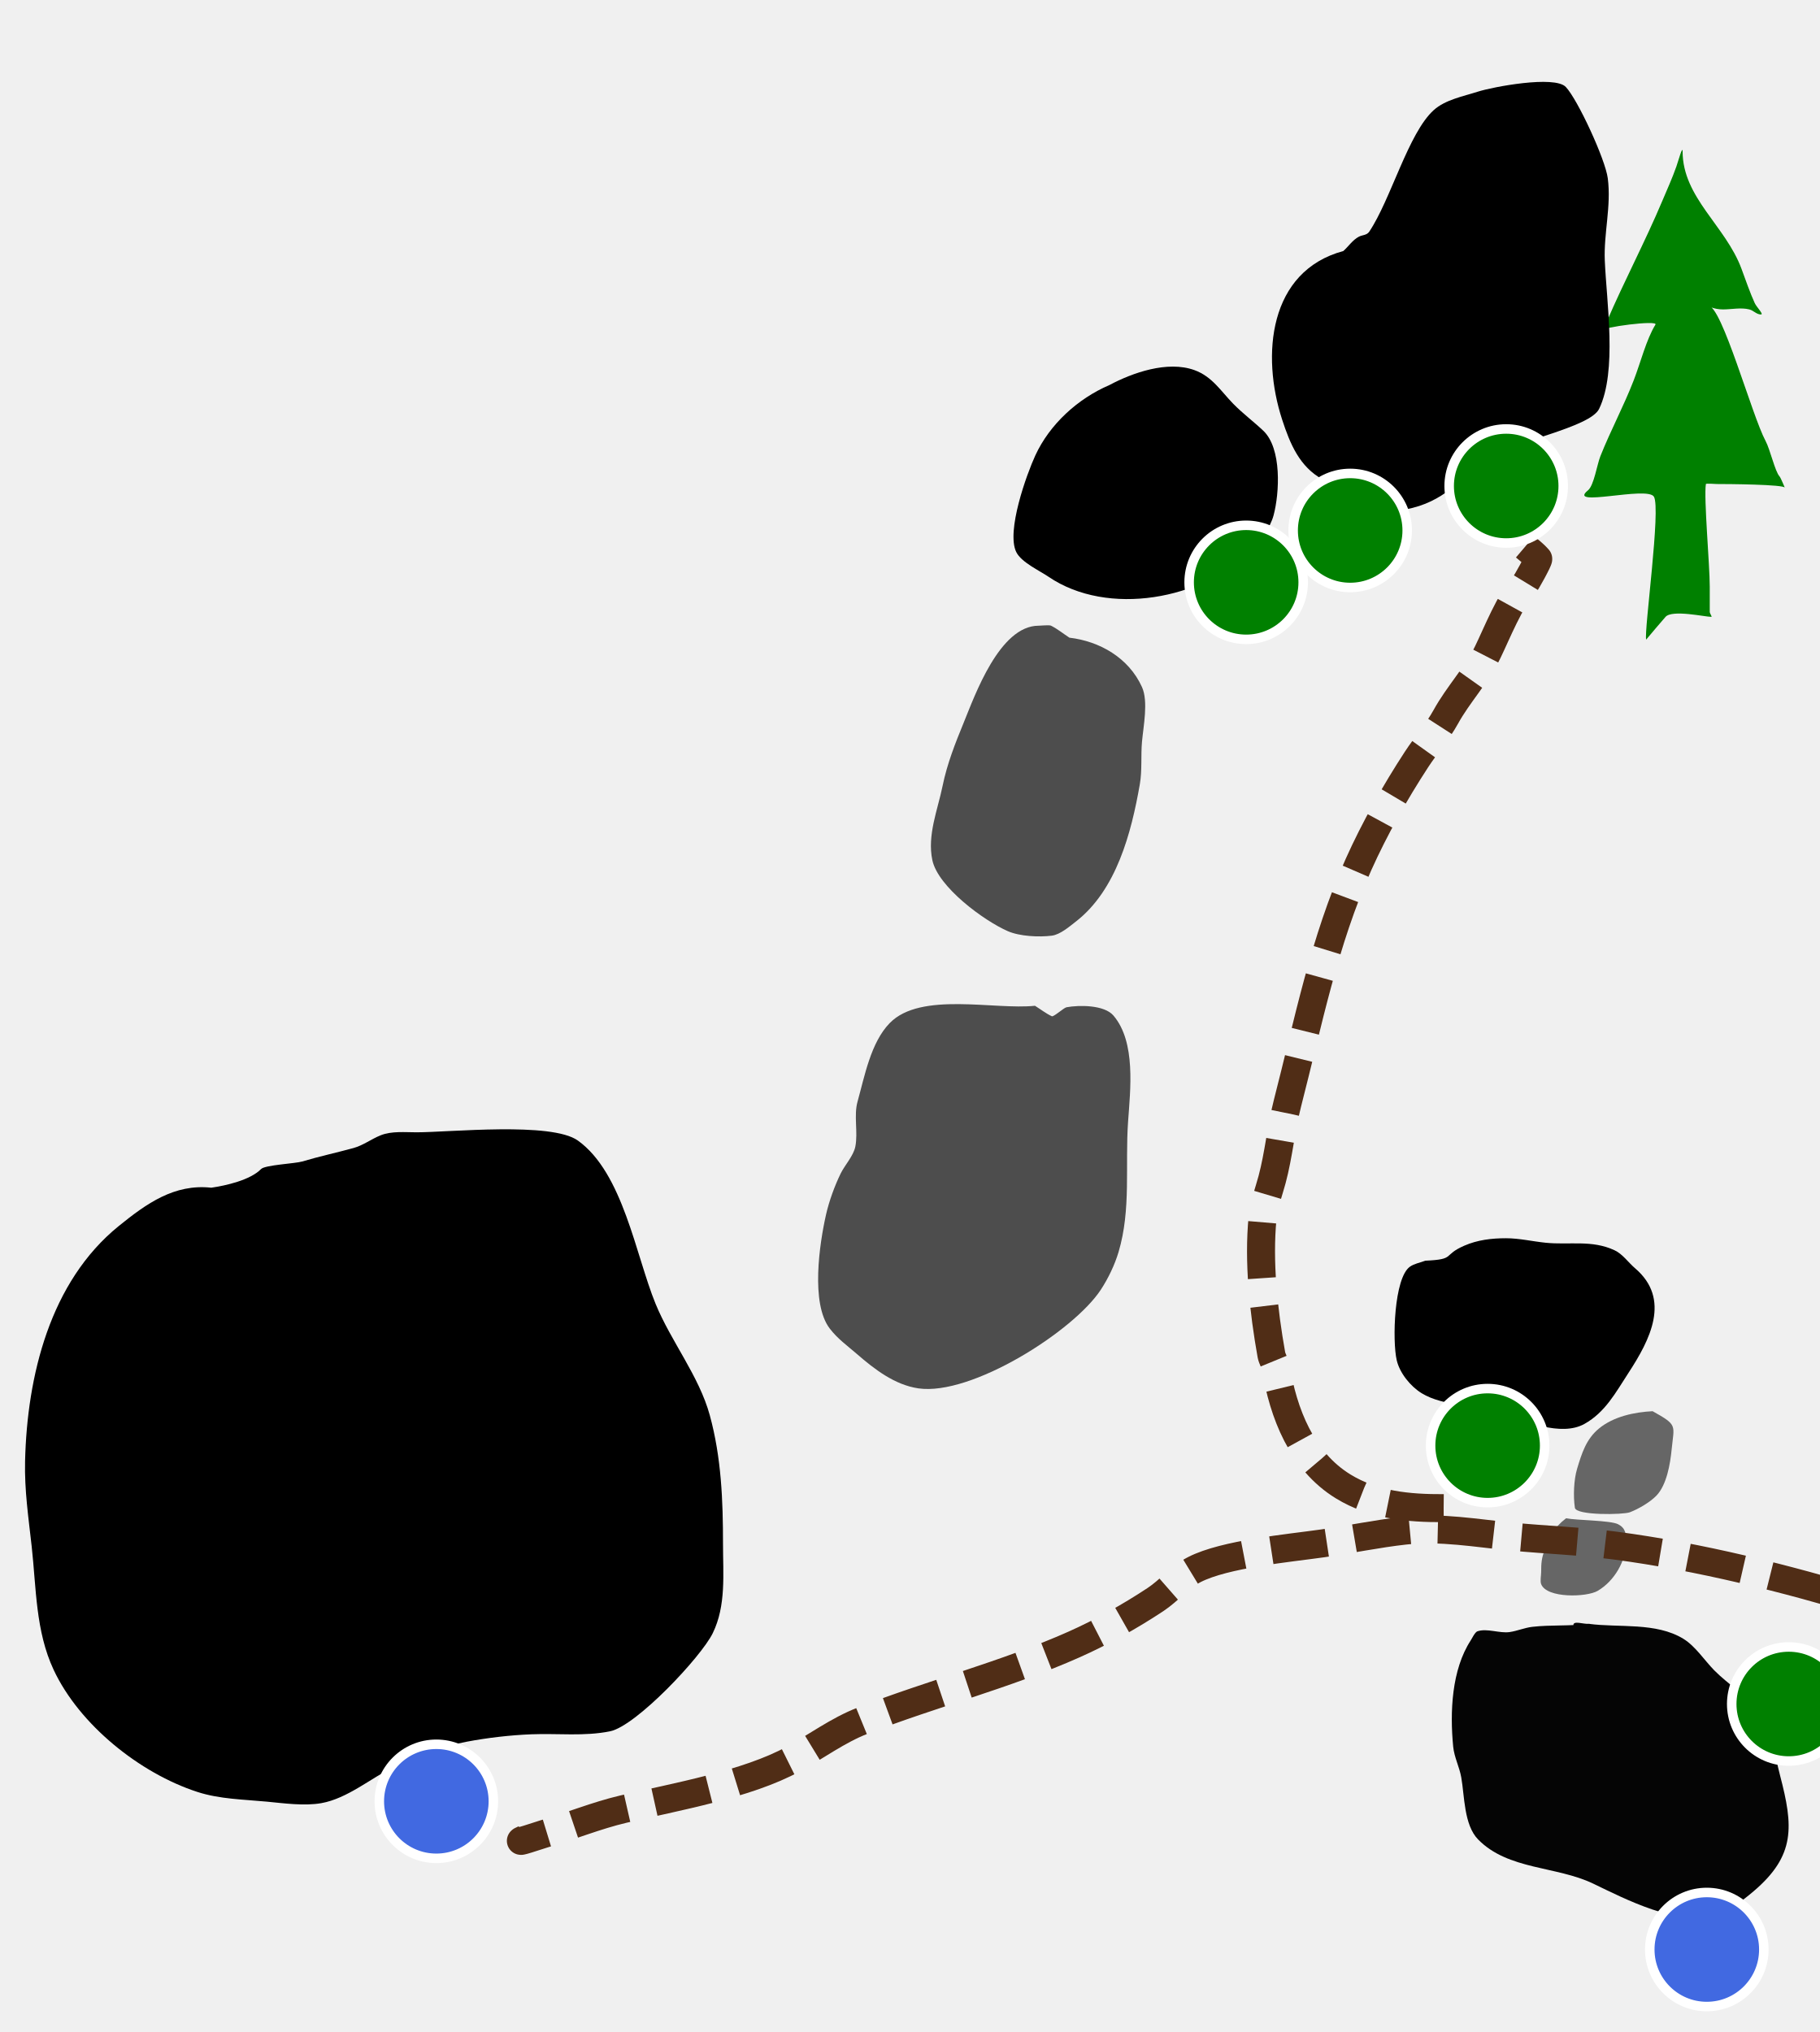
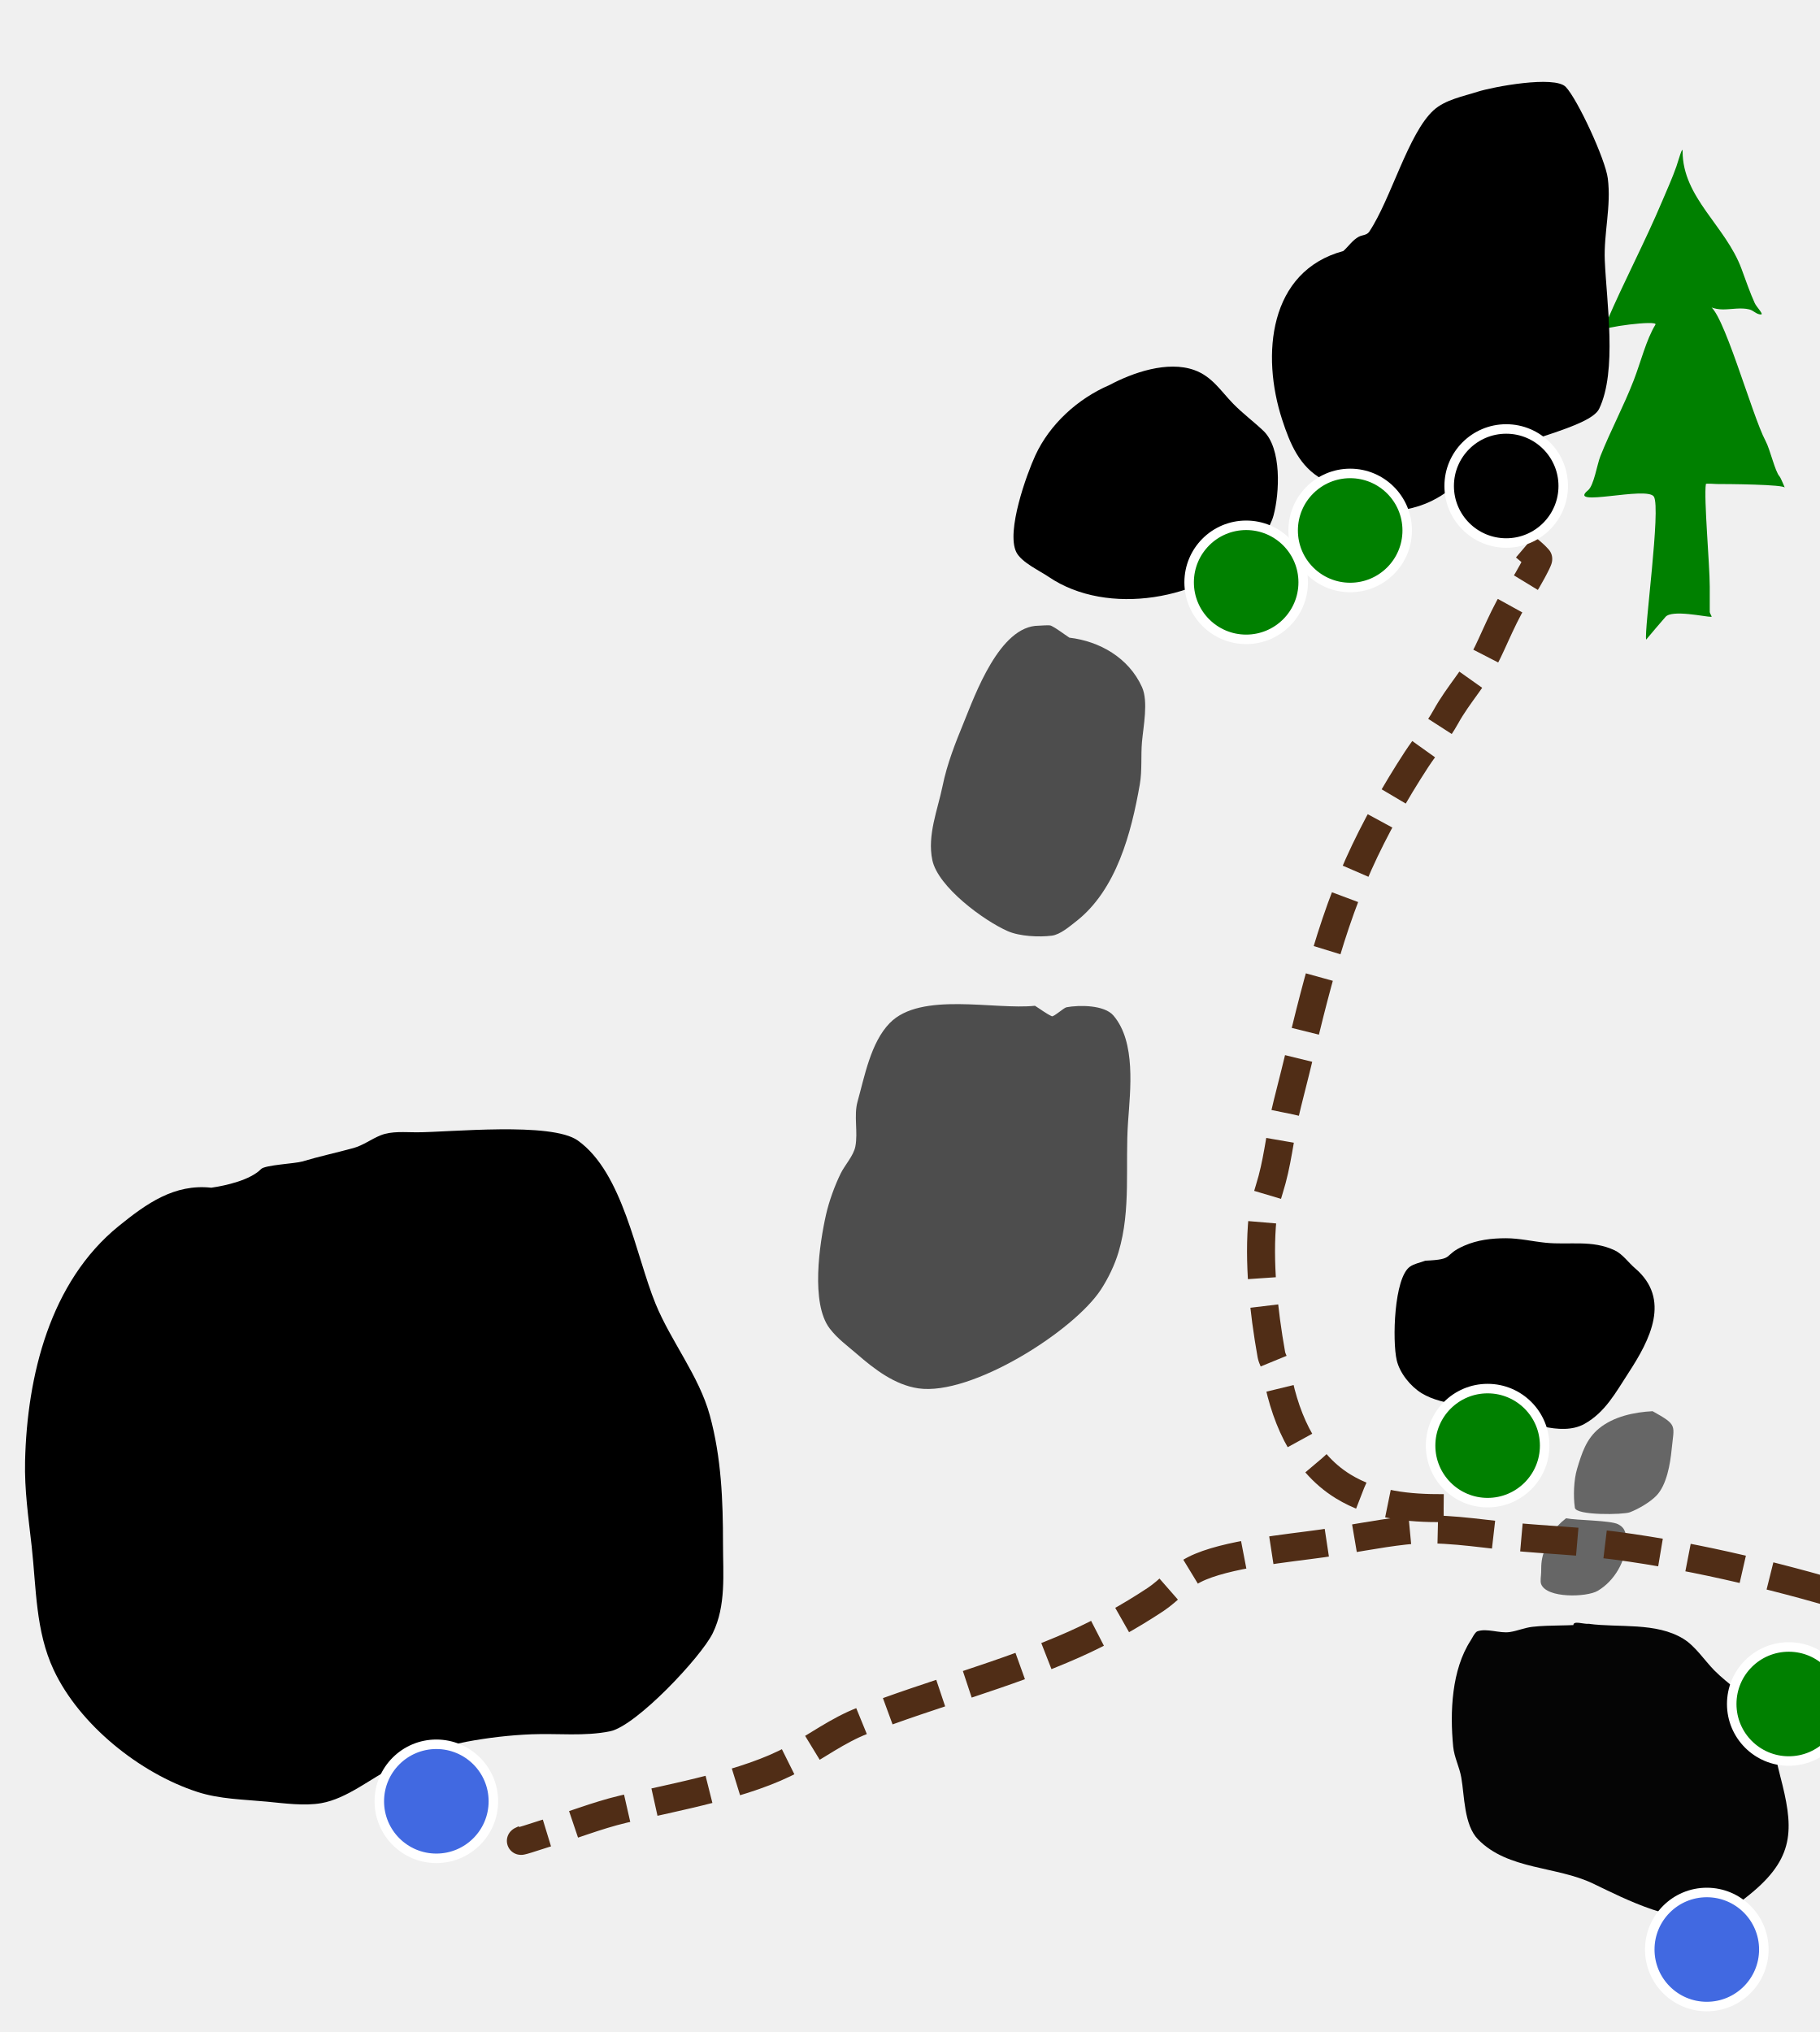
<svg xmlns="http://www.w3.org/2000/svg" width="1388.052" height="1550" viewBox="0 0 1388.052 1550" version="1.1" id="svg5">
  <defs id="defs2">
    <marker style="overflow:visible" id="TriangleStart" refX="0" refY="0" orient="auto-start-reverse" markerWidth="3.324" markerHeight="3.843" viewBox="0 0 5.324 6.155" preserveAspectRatio="xMidYMid">
      <path transform="scale(0.5)" style="fill:context-stroke;fill-rule:evenodd;stroke:context-stroke;stroke-width:1pt" d="M 5.77,0 -2.88,5 V -5 Z" id="path135" />
    </marker>
  </defs>
  <g id="layer1" transform="translate(108.4805,82.99133)">
    <path style="fill:#050505;stroke-width:21.352" d="m 1103.363,1155.659 c -3.914,0.381 -12.124,-2.762 -11.742,1.142 0.381,3.904 15.643,-1.64 11.742,-1.142 -14.619,1.867 -28.688,0.654 -43.056,2.285 -5.872,0.666 -11.466,3.142 -17.334,3.998 -7.681,1.121 -17.22,-3.085 -24.604,-0.572 -1.836,0.626 -4.306,5.74 -5.033,6.854 -14.634,22.42 -15.998,54.768 -13.42,81.099 0.802,8.186 4.726,15.415 6.151,23.416 2.543,14.287 1.998,36.308 12.861,47.403 22.859,23.348 59.682,20.186 87.79,33.696 24.25,11.656 64.768,32.803 92.822,23.987 11.268,-3.541 20.791,-10.747 29.636,-18.276 32.081,-27.306 30.097,-49.78 20.13,-87.953 -4.688,-17.956 -5.761,-31.956 -16.216,-47.974 -8.163,-12.506 -23.754,-21.977 -34.109,-32.554 -7.416,-7.574 -14.369,-18.4 -23.485,-23.987 -20.867,-12.788 -48.954,-8.335 -72.133,-11.422 z" id="path260" />
    <path style="fill:#000000;stroke-width:21.352" d="m 978.668,878.666 c -3.914,1.523 -8.311,2.151 -11.743,4.569 -12.12,8.537 -13.538,56.493 -10.065,71.39 2.277,9.769 10.523,19.927 19.012,25.129 16.697,10.232 42.689,9.013 61.509,15.42 16.946,5.769 44.698,17.984 62.627,7.996 15.983,-8.904 23.942,-24.116 33.55,-38.836 16.575,-25.395 32.687,-56.419 5.032,-79.957 -5.098,-4.339 -9.395,-10.8 -15.657,-13.707 -17.386,-8.072 -34.259,-3.842 -52.562,-5.711 -9.953,-1.017 -20.105,-3.427 -30.195,-3.427 -10.985,0 -21.73,1.271 -31.873,5.711 -16.936,7.414 -6.11,10.377 -29.636,11.422 z" id="path262" />
    <path style="fill:#666666;stroke-width:21.352" d="m 1086.029,1075.131 c -10.039,7.805 -12.118,13.823 -16.216,23.987 -2.516,6.241 -2.796,10.418 -2.796,17.134 0,2.466 -0.908,6.819 0,9.138 4.289,10.951 34.729,10 43.056,5.14 12.957,-7.562 21.808,-23.105 21.808,-37.694 0,-5.687 -0.482,-10.241 -6.151,-13.136 -5.951,-3.039 -31.695,-2.933 -39.701,-4.569 z" id="path390" />
    <path style="fill:#666666;stroke-width:21.352" d="m 1152.011,993.461 c -13.97,0.721 -29.653,4.012 -40.819,13.136 -9.835,8.036 -13.196,18.96 -16.775,30.84 -2.508,8.325 -2.997,20.941 -1.677,29.698 0.898,5.964 36.897,5.357 41.938,3.427 6.57,-2.517 15.248,-7.578 20.13,-12.565 8.023,-8.194 10.678,-24.531 11.743,-35.41 1.835,-18.741 4.875,-18.312 -14.538,-29.127 z" id="path455" />
    <path style="fill:#008000;stroke-width:28.55" d="m 1147.093,404.917 c -1.602,-7.369 11.378,-100.145 5.916,-109.055 -5.105,-8.328 -66.81,8.654 -50.285,-4.825 4.577,-3.733 6.836,-19.457 9.466,-26.057 7.928,-19.897 17.676,-37.855 25.438,-57.905 5.396,-13.936 9.505,-30.947 16.564,-42.464 2.228,-3.634 -41.411,1.898 -41.411,4.826 0,3.148 3.026,-4.157 4.141,-6.756 13.589,-31.669 29.191,-60.845 42.594,-92.648 3.618,-8.586 7.493,-17.049 10.649,-26.057 1.409,-4.022 4.733,-16.188 4.733,-11.581 0,35.422 32.869,56.878 44.961,89.753 2.946,8.01 6.654,18.654 10.057,26.057 1.422,3.093 7.139,8.686 4.733,8.686 -3.421,0 -5.551,-3.026 -8.874,-3.86 -6.382,-1.602 -13.629,0 -20.114,0 -7.151,0 -12.029,-2.895 -11.24,-2.895 10.458,0 33.252,83.64 43.778,103.264 3.51,6.543 7.175,23.244 10.649,27.022 1.039,1.13 4.141,9.169 4.141,8.686 0,-2.632 -44.708,-2.895 -52.06,-2.895 -0.672,0 -8.194,-0.579 -8.282,0 -1.649,10.76 2.958,61.815 2.958,78.172 0,6.434 0,12.868 0,19.302 0,1.432 2.082,3.86 1.183,3.86 -4.759,0 -29.868,-5.687 -34.904,0 -4.997,5.643 -9.86,11.581 -14.79,17.372 z" id="path745-7" />
    <path style="fill:#000000;stroke-width:22.658" d="m 916.106,108.499 c -56.861,15.362 -62.741,79.358 -46.622,128.671 5.992,18.331 13.24,36.002 30.898,45.543 14.195,7.669 47.418,25.79 62.923,22.938 30.57,-5.623 41.348,-23.517 64.654,-39.595 18.199,-12.556 76.373,-22.793 83.29,-37.219 13.833,-28.852 5.662,-81.036 4.302,-113.071 -0.883,-20.8 5.024,-41.365 2.287,-62.712 -1.874,-14.622 -23.048,-60.264 -32.024,-69.711 -8.551,-8.999 -55.896,-0.029 -67.177,3.613 -10.899,3.519 -24.738,6.065 -33.583,14.07 -19.369,17.529 -32.679,68.11 -49.146,92.689 -1.901,2.837 -5.238,2.422 -7.974,3.866 -4.732,2.497 -7.812,7.362 -11.827,10.92 z" id="path769" />
    <path style="fill:#000000;stroke-width:21.352" d="m 737.665,210.746 c -24.057,10.339 -45.492,29.846 -56.476,53.685 -6.633,14.396 -22.299,57.822 -14.538,73.674 3.836,7.837 17.772,14.195 24.604,18.847 45.132,30.731 117.635,17.491 154.89,-20.56 6.723,-6.866 14.25,-16.813 16.775,-26.272 4.554,-17.053 6.372,-51.069 -7.828,-64.537 -7.373,-6.993 -15.68,-13.16 -22.926,-20.56 -9.485,-9.688 -16.045,-20.801 -29.636,-25.7 -20.55,-7.408 -47.174,1.996 -64.864,11.422 z" id="path773" />
    <path style="fill:#4d4d4d;stroke-width:21.352" d="m 707.201,403.427 c -4.66,-3.046 -9.02,-6.605 -13.979,-9.138 -1.367,-0.698 -7.818,0 -9.506,0 -29.846,0 -48.697,53.329 -57.035,73.674 -6.54,15.957 -12.773,31.665 -16.216,48.545 -3.692,18.102 -11.818,37.526 -7.828,56.541 4.316,20.573 39.388,46.287 57.595,54.256 9.057,3.964 23.827,4.668 33.55,3.427 6.424,-0.82 13.661,-7.123 18.453,-10.851 30.869,-24.022 42.209,-67.689 48.648,-104.515 1.887,-10.793 0.716,-21.754 1.678,-32.554 1.043,-11.717 4.946,-30.746 0,-41.692 -10.149,-22.46 -32.422,-34.991 -55.358,-37.694 z" id="path873" />
    <path style="fill:#4d4d4d;stroke-width:21.352" d="m 680.92,684.205 c -30.797,3.298 -87.059,-11.026 -110.716,13.136 -14.551,14.862 -19.232,40.764 -24.604,59.968 -2.985,10.67 0.459,23.358 -1.678,34.267 -1.383,7.065 -8.067,14.195 -11.183,20.56 -4.587,9.371 -8.874,21.189 -11.183,31.412 -5.005,22.151 -11.813,67.626 2.796,86.81 5.98,7.853 13.249,12.959 20.689,19.418 13.331,11.574 28.855,23.628 46.97,26.272 40.315,5.882 118.444,-43.537 139.234,-75.388 5.568,-8.531 10.5,-18.757 13.42,-28.556 9.721,-32.624 4.942,-66.097 7.269,-99.375 1.693,-24.203 6.164,-60.85 -11.183,-81.099 -6.955,-8.119 -26.066,-8.087 -35.787,-6.282 -2.024,0.376 -9.809,7.501 -11.183,6.853 -4.567,-2.153 -8.574,-5.33 -12.861,-7.996 z" id="path960" />
    <path style="fill:#000000;stroke-width:21.352" d="m 52.681,822.987 c -28.226,-3.093 -49.459,12.149 -70.456,29.127 -52.702,42.614 -70.03,114.695 -71.574,179.332 -0.533,22.291 2.581,43.075 5.033,65.108 3.539,31.812 2.88,64.561 16.775,94.235 19.576,41.807 65.626,78.803 109.597,93.093 17.074,5.549 35.445,5.732 53.121,7.425 12.888,1.234 28.462,3.417 41.379,1.142 19.875,-3.5 37.966,-19.134 55.917,-27.985 16.547,-8.159 36.669,-15.418 54.799,-18.847 16.098,-3.045 33.405,-5.069 49.766,-5.711 19.914,-0.783 40.272,1.711 59.831,-2.284 19.884,-4.062 69.372,-56.611 78.284,-74.817 10.305,-21.049 7.828,-45.189 7.828,-67.963 0,-33.282 -1.239,-65.93 -10.065,-98.233 -8.209,-30.045 -29.591,-56.335 -41.379,-85.097 -15.106,-36.857 -24.756,-99.826 -59.272,-124.504 -20.176,-14.425 -97.849,-6.282 -123.018,-6.282 -8.732,0 -18.983,-1.079 -27.399,2.284 -7.081,2.83 -13.298,7.676 -20.689,9.709 -13.075,3.595 -26.227,6.4 -39.142,10.28 -5.218,1.567 -28.307,2.64 -31.314,5.711 -8.328,8.505 -26.89,12.653 -38.024,14.278 z" id="path962" />
    <path style="fill:none;stroke:#502d16;stroke-width:21.354;stroke-dasharray:42.708, 21.354;stroke-dashoffset:0;stroke-opacity:1;marker-start:url(#TriangleStart)" d="m 2346.4,1513.471 c -26.173,-11.943 -35.464,-39.051 -55.358,-57.112 -12.801,-11.622 -30.046,-16.596 -43.056,-27.985 -13.685,-11.981 -20.272,-27.507 -35.787,-37.694 -17.827,-11.705 -39.008,-18.153 -58.713,-25.701 -3.711,-1.421 -6.939,-4.669 -10.625,-6.282 -17.867,-7.821 -37.108,-13.637 -55.358,-20.56 -37.77,-14.329 -77.381,-23.854 -116.307,-34.267 -25.632,-6.857 -49.756,-16.162 -74.929,-23.987 -30.932,-9.615 -63.25,-16.366 -95.059,-22.274 -61.291,-11.382 -123.117,-19.985 -184.526,-30.84 -22.627,-4 -45.756,-5.985 -68.219,-10.851 -16.009,-3.468 -30.279,-11.668 -45.852,-14.849 -9.642,-1.97 -19.56,-2.418 -29.077,-5.14 -53.421,-15.277 -103.832,-39.887 -157.127,-55.97 -62.681,-18.915 -127.907,-35.409 -192.914,-43.976 -26.154,-3.447 -52.611,-4.342 -78.843,-6.854 -26.982,-2.584 -54.302,-7.587 -81.639,-4.569 -20.927,2.311 -41.767,6.719 -62.627,9.709 -25.901,3.713 -74.379,8 -97.855,19.989 -11.195,5.717 -19.228,15.955 -29.636,22.845 -19.446,12.873 -40.75,24.776 -62.068,34.267 -52.295,23.282 -108.336,37.453 -161.6,58.254 -18.666,7.29 -35.079,19.545 -52.562,29.127 -35.417,19.41 -89.983,28.897 -129.728,38.265 -20.613,4.859 -40.198,12.954 -60.39,18.847 -2.909,0.849 -25.27,8.451 -15.098,3.998" id="path964" />
    <path style="fill:none;stroke:#502d16;stroke-width:21.354;stroke-dasharray:42.708, 21.354;stroke-dashoffset:0;stroke-opacity:1" d="m 992.647,1067.426 c -26.749,0.125 -53.31,-2.286 -76.606,-16.562 -31.692,-19.421 -45.747,-55.9 -51.444,-90.808 -0.534,-3.274 -2.765,-6.396 -3.355,-9.709 -5.927,-33.293 -10.013,-70.784 -6.71,-104.515 0.982,-10.03 4.7,-19.506 7.269,-29.127 5.077,-19.014 6.821,-39.151 11.743,-58.254 15.899,-61.708 27.86,-123.402 54.24,-182.187 12.254,-27.307 27.783,-54.845 44.175,-79.957 7.2,-11.031 15.95,-20.902 22.367,-32.554 9.346,-16.97 23.315,-31.636 31.873,-49.116 6.835,-13.963 17.242,-40.455 27.959,-51.401 1.357,-1.386 11.249,-19.245 10.624,-19.989 -2.705,-3.223 -7.106,-6.619 -10.065,-9.138" id="path1951" />
    <circle id="path3073" style="fill:#4169e1;fill-opacity:1;stroke:#FFFFFF;stroke-width:7.25;stroke-dasharray:none;stroke-opacity:1" cx="224.332" cy="1291.035" r="43.5" />
    <text id="path3073_label" style="font-size:37.333px;fill:#ffffff;fill-opacity:1;stroke:#ff0000;stroke-width:14.5;stroke-dasharray:none;stroke-opacity:1" x="192.432" y="1306.986">
      <text id="path3073_text" style="font-style:normal;font-variant:normal;font-weight:normal;font-stretch:normal;font-size:54.085px;font-family:'Courier New';-inkscape-font-specification:'Courier New';fill:#FFFFFF;fill-opacity:1;stroke:none" x="192.432" y="1306.986">12</text>
    </text>
    <circle id="path3073-9" style="fill:#008000;fill-opacity:1;stroke:#FFFFFF;stroke-width:7.25;stroke-dasharray:none;stroke-opacity:1" cx="842.016" cy="361.207" r="43.5" />
    <text id="path3073-9_label" style="font-size:37.333px;fill:#ffffff;fill-opacity:1;stroke:#ff0000;stroke-width:14.5;stroke-dasharray:none;stroke-opacity:1" x="810.116" y="377.157">
      <text id="path3073-9_text" style="font-style:normal;font-variant:normal;font-weight:normal;font-stretch:normal;font-size:54.085px;font-family:'Courier New';-inkscape-font-specification:'Courier New';fill:#FFFFFF;fill-opacity:1;stroke:none" x="810.116" y="377.157">13</text>
    </text>
    <circle id="path3073-4" style="fill:#008000;fill-opacity:1;stroke:#FFFFFF;stroke-width:7.25;stroke-dasharray:none;stroke-opacity:1" cx="921.351" cy="321.64" r="43.5" />
    <text id="path3073-4_label" style="font-size:37.333px;fill:#ffffff;fill-opacity:1;stroke:#ff0000;stroke-width:14.5;stroke-dasharray:none;stroke-opacity:1" x="889.451" y="337.59">
      <text id="path3073-4_text" style="font-style:normal;font-variant:normal;font-weight:normal;font-stretch:normal;font-size:54.085px;font-family:'Courier New';-inkscape-font-specification:'Courier New';fill:#FFFFFF;fill-opacity:1;stroke:none" x="889.451" y="337.59">14</text>
    </text>
-     <circle id="path3073-94" style="fill:#008000;fill-opacity:1;stroke:#FFFFFF;stroke-width:7.25;stroke-dasharray:none;stroke-opacity:1" cx="1040.355" cy="287.725" r="43.5" />
+     <circle id="path3073-94" style="fill:#000000;fill-opacity:1;stroke:#FFFFFF;stroke-width:7.25;stroke-dasharray:none;stroke-opacity:1" cx="1040.355" cy="287.725" r="43.5" />
    <text id="path3073-94_label" style="font-size:37.333px;fill:#ffffff;fill-opacity:1;stroke:#ff0000;stroke-width:14.5;stroke-dasharray:none;stroke-opacity:1" x="1008.455" y="303.675">
-       <text id="path3073-94_text" style="font-style:normal;font-variant:normal;font-weight:normal;font-stretch:normal;font-size:54.085px;font-family:'Courier New';-inkscape-font-specification:'Courier New';fill:#FFFFFF;fill-opacity:1;stroke:none" x="1008.455" y="303.675">15</text>
+       <text id="path3073-94_text" style="font-style:normal;font-variant:normal;font-weight:normal;font-stretch:normal;font-size:54.085px;font-family:'Courier New';-inkscape-font-specification:'Courier New';fill:#FFFFFF;fill-opacity:1;stroke:none" x="1008.455" y="303.675">16</text>
    </text>
    <circle id="path3073-1" style="fill:#008000;fill-opacity:1;stroke:#FFFFFF;stroke-width:7.25;stroke-dasharray:none;stroke-opacity:1" cx="1026.188" cy="1019.718" r="43.5" />
    <text id="path3073-1_label" style="font-size:37.333px;fill:#ffffff;fill-opacity:1;stroke:#ff0000;stroke-width:14.5;stroke-dasharray:none;stroke-opacity:1" x="994.288" y="1035.668">
      <text id="path3073-1_text" style="font-style:normal;font-variant:normal;font-weight:normal;font-stretch:normal;font-size:54.085px;font-family:'Courier New';-inkscape-font-specification:'Courier New';fill:#FFFFFF;fill-opacity:1;stroke:none" x="994.288" y="1035.668">11</text>
    </text>
    <circle id="path3073-6" style="fill:#008000;fill-opacity:1;stroke:#FFFFFF;stroke-width:7.25;stroke-dasharray:none;stroke-opacity:1" cx="1255.871" cy="1216.81" r="43.5" />
    <text id="path3073-6_label" style="font-size:37.333px;fill:#ffffff;fill-opacity:1;stroke:#ff0000;stroke-width:14.5;stroke-dasharray:none;stroke-opacity:1" x="1223.971" y="1232.76">
      <text id="path3073-6_text" style="font-style:normal;font-variant:normal;font-weight:normal;font-stretch:normal;font-size:54.085px;font-family:'Courier New';-inkscape-font-specification:'Courier New';fill:#FFFFFF;fill-opacity:1;stroke:none" x="1223.971" y="1232.76">10</text>
    </text>
    <circle id="path3073-998" style="fill:#4169e1;fill-opacity:1;stroke:#FFFFFF;stroke-width:7.25;stroke-dasharray:none;stroke-opacity:1" cx="1193.359" cy="1404.085" r="43.5" />
    <text id="path3073-998_label" style="font-size:37.333px;fill:#ffffff;fill-opacity:1;stroke:#ff0000;stroke-width:14.5;stroke-dasharray:none;stroke-opacity:1" x="1177.409" y="1420.035">
      <text id="path3073-998_text" style="font-style:normal;font-variant:normal;font-weight:normal;font-stretch:normal;font-size:54.085px;font-family:'Courier New';-inkscape-font-specification:'Courier New';fill:#FFFFFF;fill-opacity:1;stroke:none" x="1177.409" y="1420.035">9</text>
    </text>
  </g>
</svg>
